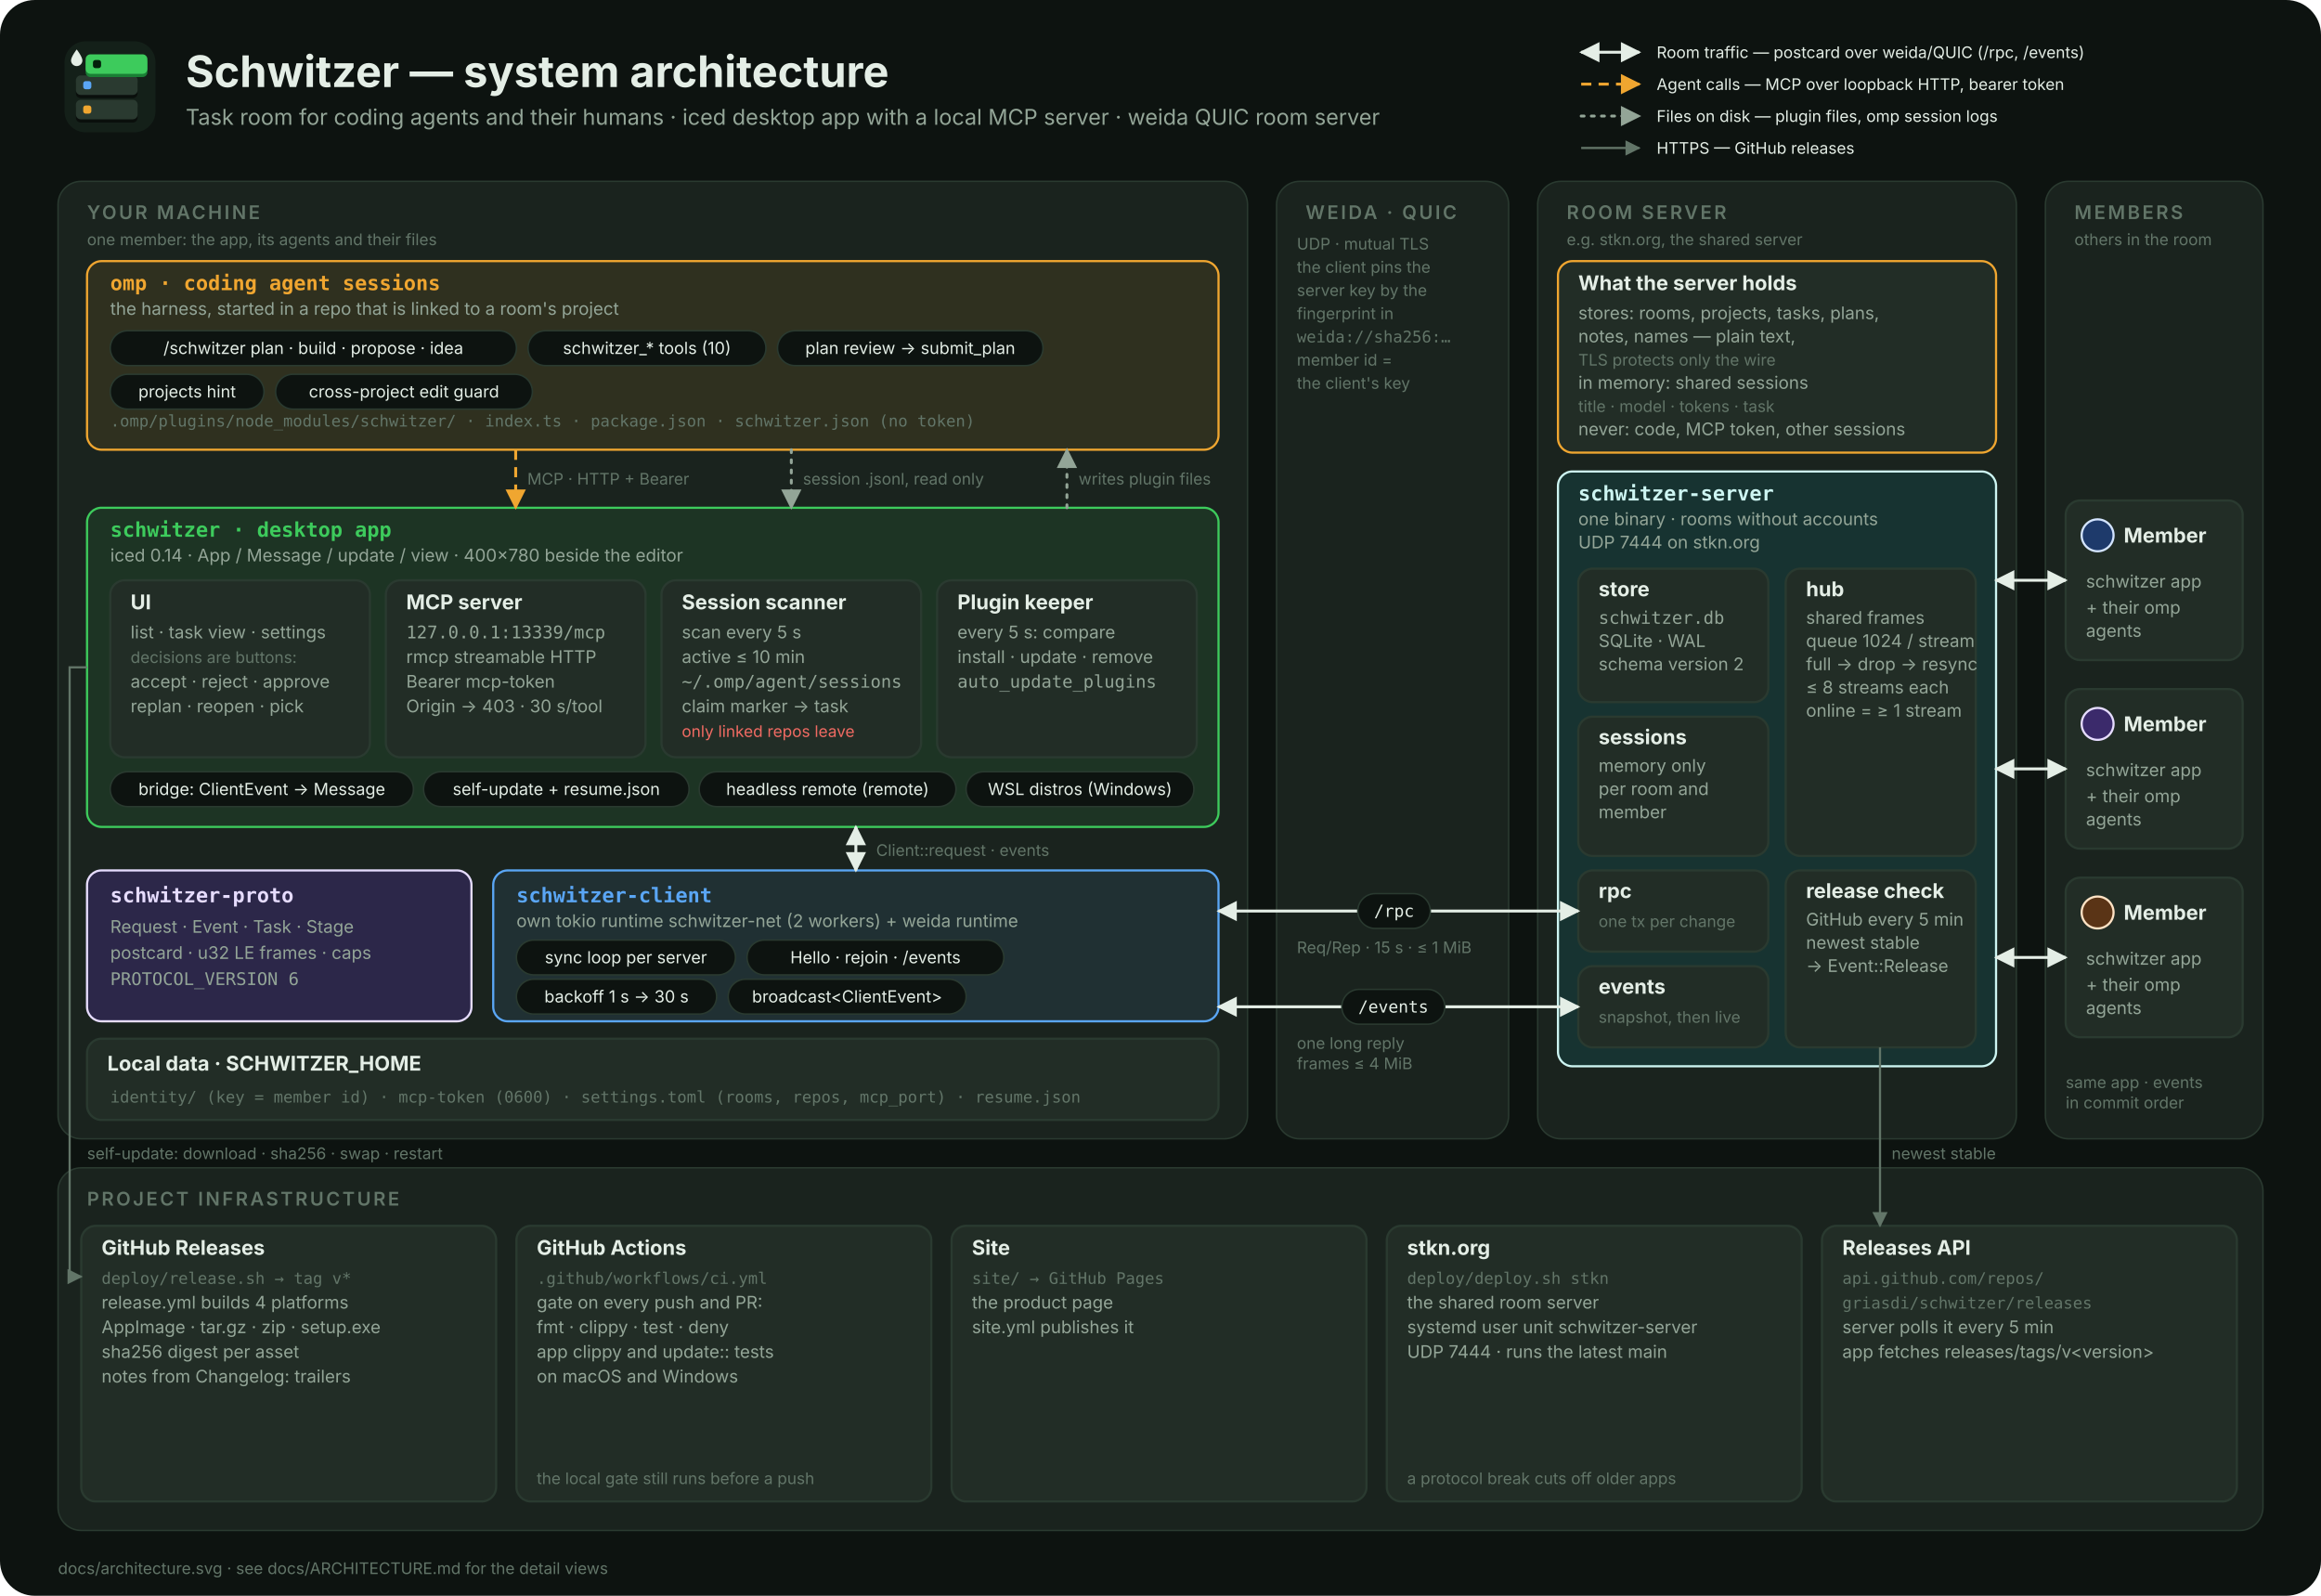
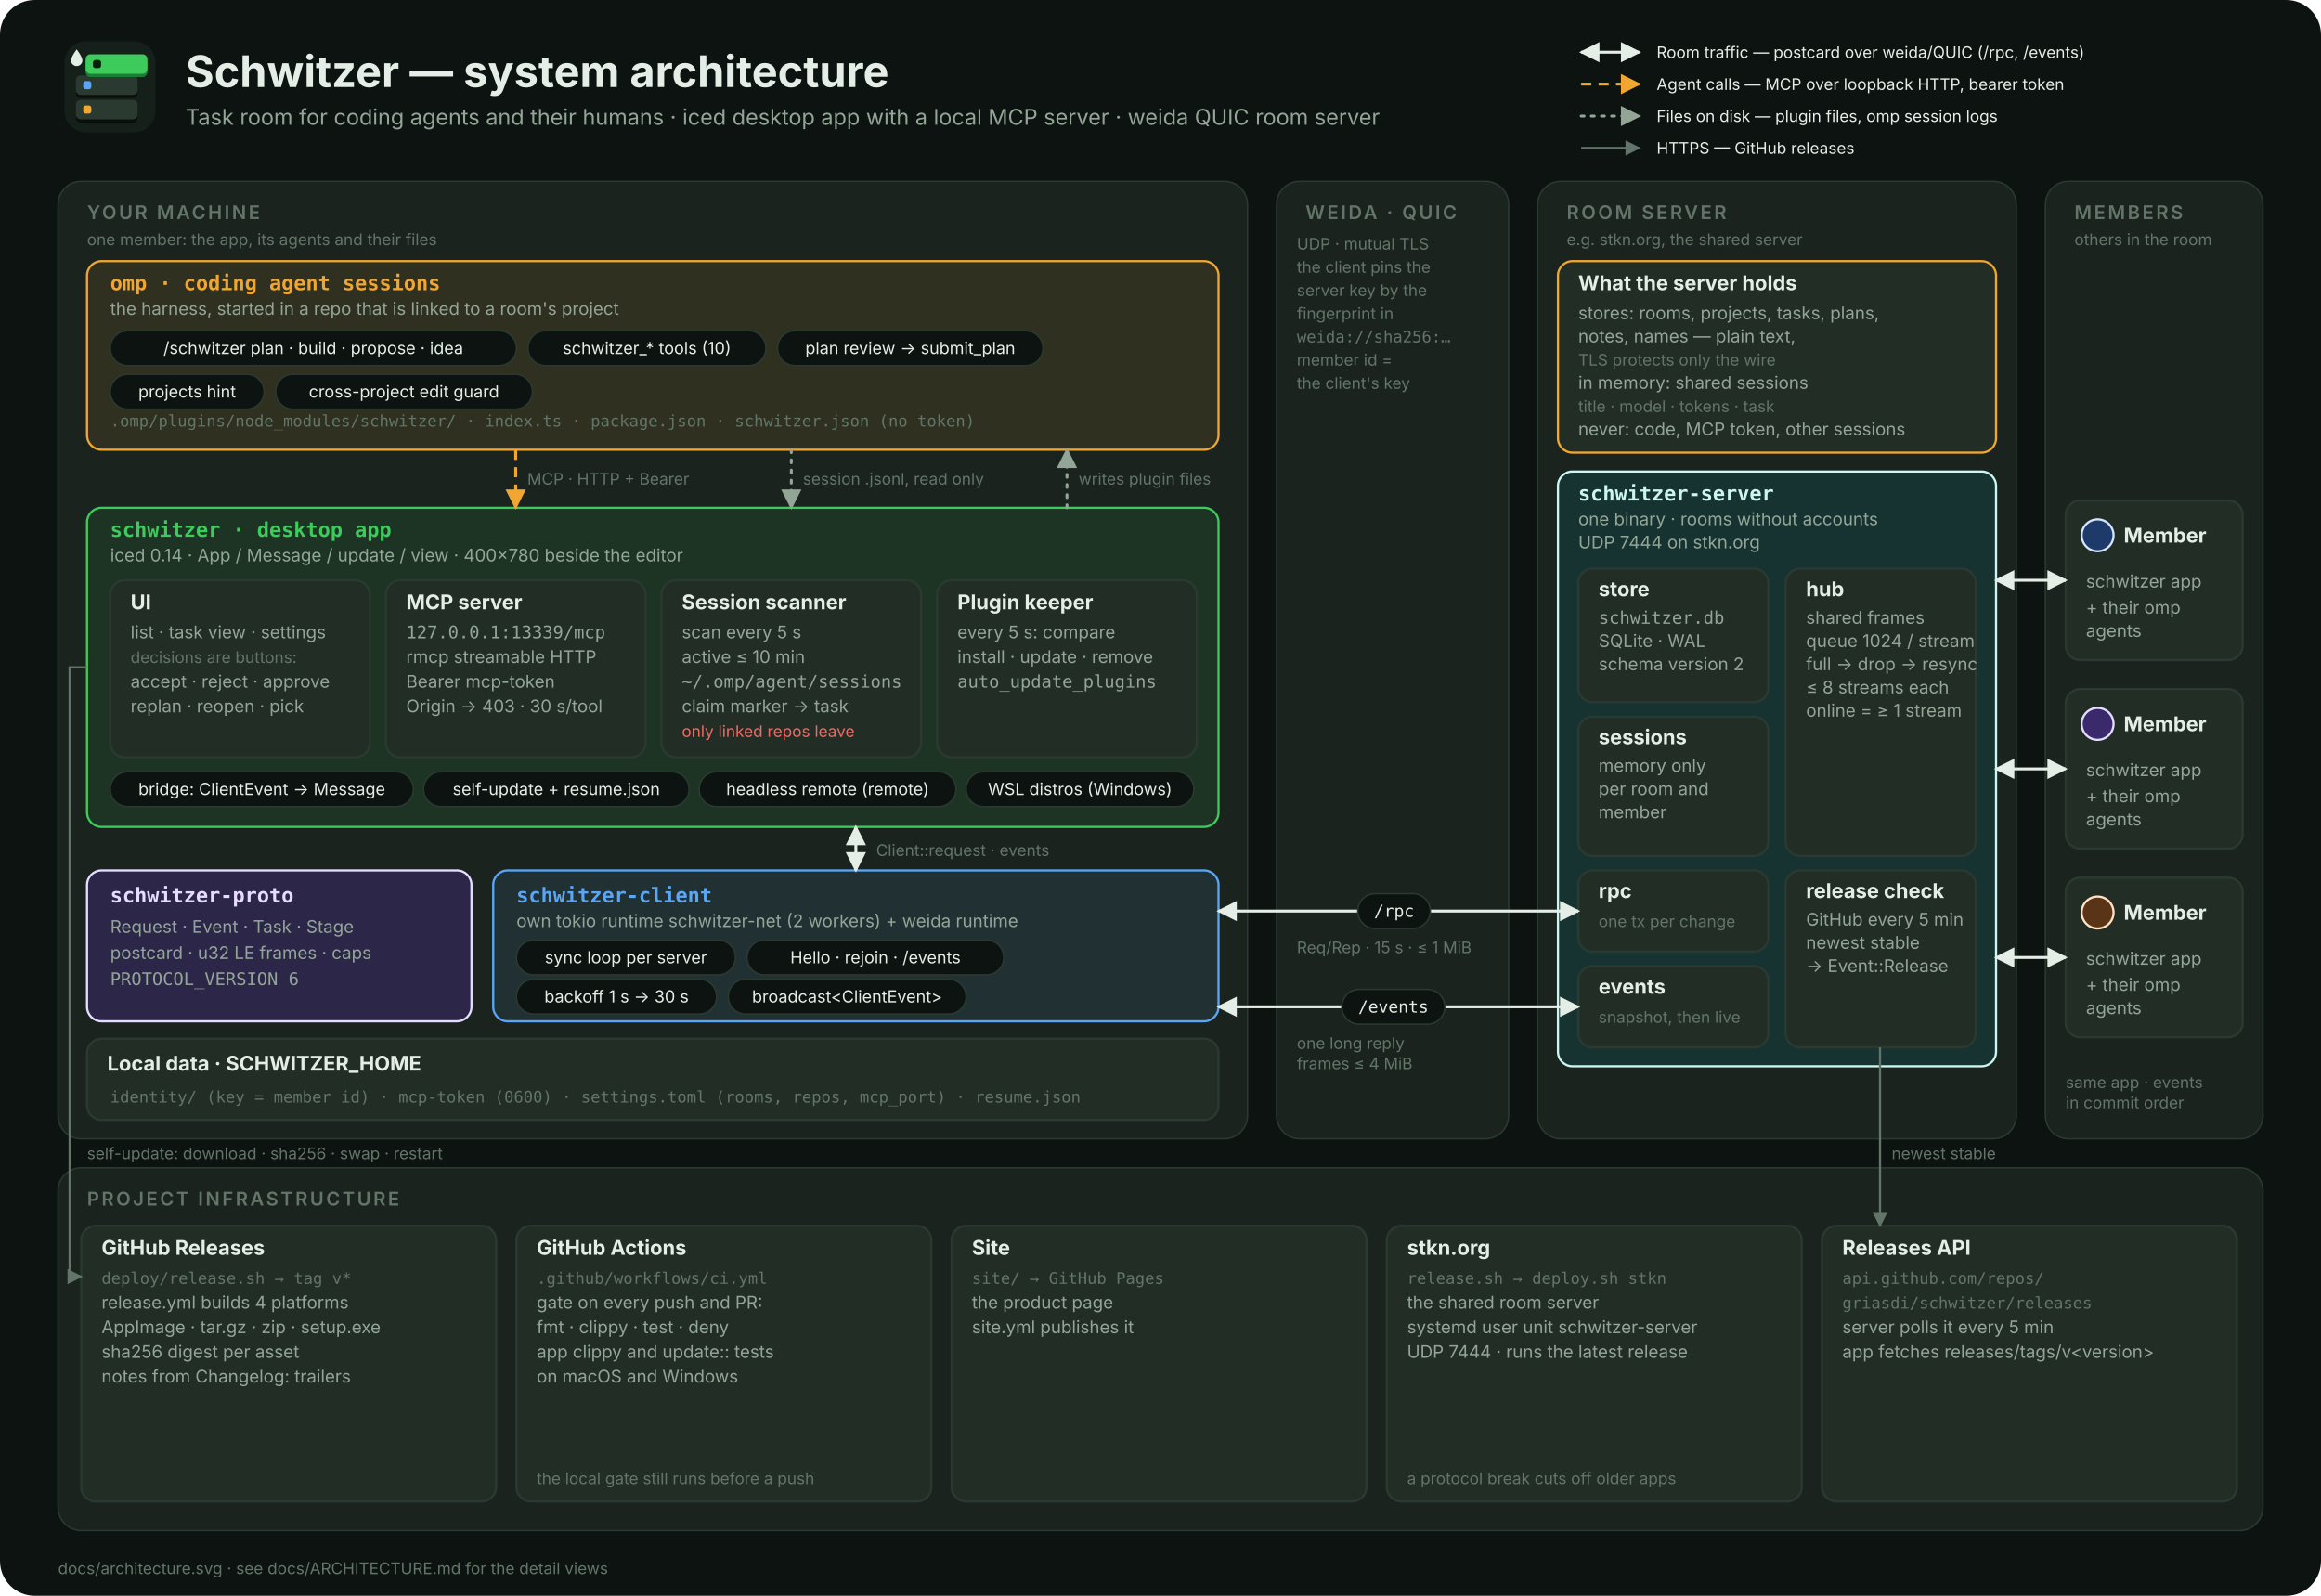
<svg xmlns="http://www.w3.org/2000/svg" width="1600" height="1100" viewBox="0 0 1600 1100" role="img" aria-labelledby="title desc">
  <defs>
    <style>
      text { font-family: Figtree, Inter, 'Segoe UI', 'Helvetica Neue', Arial, 'DejaVu Sans', sans-serif; }
      .title { font-size: 30px; font-weight: 700; fill: #e4eee6; }
      .sub { font-size: 15px; fill: #93a597; }
      .region { font-size: 13px; font-weight: 600; letter-spacing: 1.6px; fill: #627568; }
      .crate { font-family: 'JetBrains Mono', 'SFMono-Regular', Consolas, 'DejaVu Sans Mono', monospace; font-size: 14px; font-weight: 700; }
      .mono { font-family: 'JetBrains Mono', 'SFMono-Regular', Consolas, 'DejaVu Sans Mono', monospace; }
      .desc { font-size: 12px; fill: #93a597; }
      .chip { font-size: 11.5px; fill: #e4eee6; }
      .legend { font-size: 11px; fill: #e4eee6; }
      .small { font-size: 11px; fill: #627568; }
      .bold { font-weight: 700; }
      .head { font-size: 14px; font-weight: 700; fill: #e4eee6; }
      .mid { text-anchor: middle; }
      .end { text-anchor: end; }
      .app { fill: #3dcb5c; }
      .client { fill: #5aa6f5; }
      .proto { fill: #e6dcff; }
      .server { fill: #cdf5f2; }
      .agent { fill: #f0a630; }
      .danger { fill: #f06a62; }
    </style>
    <marker id="m-room" viewBox="0 0 10 10" refX="9" refY="5" markerWidth="7" markerHeight="7" orient="auto-start-reverse">
      <path d="M0 0 L10 5 L0 10 z" fill="#e4eee6" />
    </marker>
    <marker id="m-agent" viewBox="0 0 10 10" refX="9" refY="5" markerWidth="7" markerHeight="7" orient="auto-start-reverse">
      <path d="M0 0 L10 5 L0 10 z" fill="#f0a630" />
    </marker>
    <marker id="m-file" viewBox="0 0 10 10" refX="9" refY="5" markerWidth="7" markerHeight="7" orient="auto-start-reverse">
      <path d="M0 0 L10 5 L0 10 z" fill="#93a597" />
    </marker>
    <marker id="m-https" viewBox="0 0 10 10" refX="9" refY="5" markerWidth="7" markerHeight="7" orient="auto-start-reverse">
      <path d="M0 0 L10 5 L0 10 z" fill="#627568" />
    </marker>
  </defs>
  <rect width="1600" height="1100" rx="24" fill="#0d1310" />
  <g transform="translate(40 24) scale(0.56)">
    <rect x="8" y="8" width="112" height="112" rx="26" fill="#142019" />
    <rect x="22" y="84" width="76" height="24" rx="6" fill="#0a0f0c" />
    <rect x="22" y="80" width="76" height="24" rx="6" fill="#2a3a30" />
    <rect x="31" y="87" width="10" height="10" rx="3" fill="#f0a630" />
    <rect x="22" y="54" width="76" height="24" rx="6" fill="#0a0f0c" />
    <rect x="22" y="50" width="76" height="24" rx="6" fill="#2a3a30" />
    <rect x="31" y="57" width="10" height="10" rx="3" fill="#5aa6f5" />
    <rect x="34" y="28" width="76" height="24" rx="6" fill="#1a7f35" />
    <rect x="34" y="24" width="76" height="24" rx="6" fill="#3dcb5c" />
    <rect x="43" y="31" width="10" height="10" rx="3" fill="#03200b" />
    <path d="M23 18 C23 18 16 27 16 31.5 A7 7 0 0 0 30 31.5 C30 27 23 18 23 18 Z" fill="#e4eee6" />
  </g>
  <text x="128" y="60" class="title">Schwitzer — system architecture</text>
  <text x="128" y="86" class="sub">Task room for coding agents and their humans · iced desktop app with a local MCP server · weida QUIC room server</text>
  <path d="M1090 36 L1130 36" fill="none" stroke="#e4eee6" stroke-width="2" marker-end="url(#m-room)" marker-start="url(#m-room)" />
  <text x="1142" y="40" class="legend">Room traffic — postcard over weida/QUIC (/rpc, /events)</text>
  <path d="M1090 58 L1130 58" fill="none" stroke="#f0a630" stroke-width="2" stroke-dasharray="7 5" marker-end="url(#m-agent)" />
  <text x="1142" y="62" class="legend">Agent calls — MCP over loopback HTTP, bearer token</text>
  <path d="M1090 80 L1130 80" fill="none" stroke="#93a597" stroke-width="2" stroke-dasharray="2 5" stroke-linecap="round" marker-end="url(#m-file)" />
  <text x="1142" y="84" class="legend">Files on disk — plugin files, omp session logs</text>
  <path d="M1090 102 L1130 102" fill="none" stroke="#627568" stroke-width="1.5" marker-end="url(#m-https)" />
  <text x="1142" y="106" class="legend">HTTPS — GitHub releases</text>
  <rect x="40" y="125" width="820" height="660" rx="16" fill="#1a231e" stroke="#2a3a30" />
  <text x="60" y="151" class="region">YOUR MACHINE</text>
  <text x="60" y="169" class="small">one member: the app, its agents and their files</text>
  <rect x="60" y="180" width="780" height="130" rx="10" fill="#f0a630" stroke="#f0a630" stroke-width="1.5" fill-opacity="0.10" />
  <text x="76" y="200" class="crate agent">omp · coding agent sessions</text>
  <text x="76" y="217" class="desc">the harness, started in a repo that is linked to a room's project</text>
  <rect x="76" y="228" width="280" height="24" rx="12.0" fill="#0d1310" stroke="#2a3a30" />
  <text x="216.0" y="244.0" class="chip mid">/schwitzer plan · build · propose · idea</text>
  <rect x="364" y="228" width="164" height="24" rx="12.0" fill="#0d1310" stroke="#2a3a30" />
  <text x="446.0" y="244.0" class="chip mid">schwitzer_* tools (10)</text>
  <rect x="536" y="228" width="183" height="24" rx="12.0" fill="#0d1310" stroke="#2a3a30" />
  <text x="627.5" y="244.0" class="chip mid">plan review → submit_plan</text>
  <rect x="76" y="258" width="106" height="24" rx="12.0" fill="#0d1310" stroke="#2a3a30" />
  <text x="129.0" y="274.0" class="chip mid">projects hint</text>
  <rect x="190" y="258" width="177" height="24" rx="12.0" fill="#0d1310" stroke="#2a3a30" />
  <text x="278.5" y="274.0" class="chip mid">cross-project edit guard</text>
  <text x="76" y="294" class="small mono">.omp/plugins/node_modules/schwitzer/ · index.ts · package.json · schwitzer.json (no token)</text>
  <rect x="60" y="350" width="780" height="220" rx="10" fill="#3dcb5c" stroke="#3dcb5c" stroke-width="1.5" fill-opacity="0.10" />
  <text x="76" y="370" class="crate app">schwitzer · desktop app</text>
  <text x="76" y="387" class="desc">iced 0.14 · App / Message / update / view · 400×780 beside the editor</text>
  <rect x="76" y="400" width="179" height="122" rx="10" fill="#222d26" stroke="#2a3a30" stroke-width="1.5" />
  <text x="90" y="420" class="head">UI</text>
  <text x="90" y="440" class="desc">list · task view · settings</text>
  <text x="90" y="457" class="small">decisions are buttons:</text>
  <text x="90" y="474" class="desc">accept · reject · approve</text>
  <text x="90" y="491" class="desc">replan · reopen · pick</text>
  <rect x="266" y="400" width="179" height="122" rx="10" fill="#222d26" stroke="#2a3a30" stroke-width="1.5" />
  <text x="280" y="420" class="head">MCP server</text>
  <text x="280" y="440" class="desc mono">127.0.0.1:13339/mcp</text>
  <text x="280" y="457" class="desc">rmcp streamable HTTP</text>
  <text x="280" y="474" class="desc">Bearer mcp-token</text>
  <text x="280" y="491" class="desc">Origin → 403 · 30 s/tool</text>
  <rect x="456" y="400" width="179" height="122" rx="10" fill="#222d26" stroke="#2a3a30" stroke-width="1.5" />
  <text x="470" y="420" class="head">Session scanner</text>
  <text x="470" y="440" class="desc">scan every 5 s</text>
  <text x="470" y="457" class="desc">active ≤ 10 min</text>
  <text x="470" y="474" class="desc mono">~/.omp/agent/sessions</text>
  <text x="470" y="491" class="desc">claim marker → task</text>
  <text x="470" y="508" class="small danger">only linked repos leave</text>
  <rect x="646" y="400" width="179" height="122" rx="10" fill="#222d26" stroke="#2a3a30" stroke-width="1.5" />
  <text x="660" y="420" class="head">Plugin keeper</text>
  <text x="660" y="440" class="desc">every 5 s: compare</text>
  <text x="660" y="457" class="desc">install · update · remove</text>
  <text x="660" y="474" class="desc mono">auto_update_plugins</text>
  <rect x="76" y="532" width="209" height="24" rx="12.0" fill="#0d1310" stroke="#2a3a30" />
  <text x="180.5" y="548.0" class="chip mid">bridge: ClientEvent → Message</text>
  <rect x="292" y="532" width="183" height="24" rx="12.0" fill="#0d1310" stroke="#2a3a30" />
  <text x="383.5" y="548.0" class="chip mid">self-update + resume.json</text>
  <rect x="482" y="532" width="177" height="24" rx="12.0" fill="#0d1310" stroke="#2a3a30" />
  <text x="570.5" y="548.0" class="chip mid">headless remote (remote)</text>
  <rect x="666" y="532" width="157" height="24" rx="12.0" fill="#0d1310" stroke="#2a3a30" />
  <text x="744.5" y="548.0" class="chip mid">WSL distros (Windows)</text>
  <path d="M355.5 310 L355.5 350" fill="none" stroke="#f0a630" stroke-width="2" stroke-dasharray="7 5" marker-end="url(#m-agent)" />
  <text x="363.5" y="334" class="small">MCP · HTTP + Bearer</text>
  <path d="M545.5 310 L545.5 350" fill="none" stroke="#93a597" stroke-width="2" stroke-dasharray="2 5" stroke-linecap="round" marker-end="url(#m-file)" />
  <text x="553.5" y="334" class="small">session .jsonl, read only</text>
  <path d="M735.5 350 L735.5 310" fill="none" stroke="#93a597" stroke-width="2" stroke-dasharray="2 5" stroke-linecap="round" marker-end="url(#m-file)" />
  <text x="743.5" y="334" class="small">writes plugin files</text>
  <rect x="60" y="600" width="265" height="104" rx="10" fill="#3b2a6b" stroke="#e6dcff" stroke-width="1.5" fill-opacity="0.55" />
  <text x="76" y="622" class="crate proto">schwitzer-proto</text>
  <text x="76" y="643" class="desc">Request · Event · Task · Stage</text>
  <text x="76" y="661" class="desc">postcard · u32 LE frames · caps</text>
  <text x="76" y="679" class="desc mono">PROTOCOL_VERSION 6</text>
  <rect x="340" y="600" width="500" height="104" rx="10" fill="#5aa6f5" stroke="#5aa6f5" stroke-width="1.5" fill-opacity="0.10" />
  <text x="356" y="622" class="crate client">schwitzer-client</text>
  <text x="356" y="639" class="desc">own tokio runtime schwitzer-net (2 workers) + weida runtime</text>
  <rect x="356" y="648" width="151" height="24" rx="12.0" fill="#0d1310" stroke="#2a3a30" />
  <text x="431.5" y="664.0" class="chip mid">sync loop per server</text>
  <rect x="515" y="648" width="177" height="24" rx="12.0" fill="#0d1310" stroke="#2a3a30" />
  <text x="603.5" y="664.0" class="chip mid">Hello · rejoin · /events</text>
  <rect x="356" y="675" width="138" height="24" rx="12.0" fill="#0d1310" stroke="#2a3a30" />
  <text x="425.0" y="691.0" class="chip mid">backoff 1 s → 30 s</text>
  <rect x="502" y="675" width="164" height="24" rx="12.0" fill="#0d1310" stroke="#2a3a30" />
  <text x="584.0" y="691.0" class="chip mid">broadcast&lt;ClientEvent&gt;</text>
  <path d="M590 570 L590 600" fill="none" stroke="#e4eee6" stroke-width="2" marker-end="url(#m-room)" marker-start="url(#m-room)" />
  <text x="604" y="590" class="small">Client::request · events</text>
  <rect x="60" y="716" width="780" height="56" rx="10" fill="#222d26" stroke="#2a3a30" stroke-width="1.5" />
  <text x="74" y="738" class="head">Local data · SCHWITZER_HOME</text>
  <text x="76" y="760" class="small mono">identity/ (key = member id) · mcp-token (0600) · settings.toml (rooms, repos, mcp_port) · resume.json</text>
  <rect x="880" y="125" width="160" height="660" rx="16" fill="#1a231e" stroke="#2a3a30" />
  <text x="900" y="151" class="region">WEIDA · QUIC</text>
  <text x="894" y="172" class="small">UDP · mutual TLS</text>
  <text x="894" y="188" class="small">the client pins the</text>
  <text x="894" y="204" class="small">server key by the</text>
  <text x="894" y="220" class="small">fingerprint in</text>
  <text x="894" y="236" class="small mono">weida://sha256:…</text>
  <text x="894" y="252" class="small">member id =</text>
  <text x="894" y="268" class="small">the client's key</text>
  <rect x="1060" y="125" width="330" height="660" rx="16" fill="#1a231e" stroke="#2a3a30" />
  <text x="1080" y="151" class="region">ROOM SERVER</text>
  <text x="1080" y="169" class="small">e.g. stkn.org, the shared server</text>
  <rect x="1074" y="180" width="302" height="132" rx="10" fill="#222d26" stroke="#f0a630" stroke-width="1.5" />
  <text x="1088" y="200" class="head">What the server holds</text>
  <text x="1088" y="220" class="desc">stores: rooms, projects, tasks, plans,</text>
  <text x="1088" y="236" class="desc">notes, names — plain text,</text>
  <text x="1088" y="252" class="small">TLS protects only the wire</text>
  <text x="1088" y="268" class="desc">in memory: shared sessions</text>
  <text x="1088" y="284" class="small">title · model · tokens · task</text>
  <text x="1088" y="300" class="desc">never: code, MCP token, other sessions</text>
  <rect x="1074" y="325" width="302" height="410" rx="10" fill="#16494a" stroke="#cdf5f2" stroke-width="1.5" fill-opacity="0.45" />
  <text x="1088" y="345" class="crate server">schwitzer-server</text>
  <text x="1088" y="362" class="desc">one binary · rooms without accounts</text>
  <text x="1088" y="378" class="desc">UDP 7444 on stkn.org</text>
  <rect x="1088" y="392" width="131" height="92" rx="10" fill="#222d26" stroke="#2a3a30" stroke-width="1.5" />
  <text x="1102" y="411" class="head">store</text>
  <text x="1102" y="430" class="desc mono">schwitzer.db</text>
  <text x="1102" y="446" class="desc">SQLite · WAL</text>
  <text x="1102" y="462" class="desc">schema version 2</text>
  <rect x="1088" y="494" width="131" height="96" rx="10" fill="#222d26" stroke="#2a3a30" stroke-width="1.5" />
  <text x="1102" y="513" class="head">sessions</text>
  <text x="1102" y="532" class="desc">memory only</text>
  <text x="1102" y="548" class="desc">per room and</text>
  <text x="1102" y="564" class="desc">member</text>
  <rect x="1088" y="600" width="131" height="56" rx="10" fill="#222d26" stroke="#2a3a30" stroke-width="1.5" />
  <text x="1102" y="619" class="head">rpc</text>
  <text x="1102" y="639" class="small">one tx per change</text>
  <rect x="1088" y="666" width="131" height="56" rx="10" fill="#222d26" stroke="#2a3a30" stroke-width="1.5" />
  <text x="1102" y="685" class="head">events</text>
  <text x="1102" y="705" class="small">snapshot, then live</text>
  <rect x="1231" y="392" width="131" height="198" rx="10" fill="#222d26" stroke="#2a3a30" stroke-width="1.5" />
  <text x="1245" y="411" class="head">hub</text>
  <text x="1245" y="430" class="desc">shared frames</text>
  <text x="1245" y="446" class="desc">queue 1024 / stream</text>
  <text x="1245" y="462" class="desc">full → drop → resync</text>
  <text x="1245" y="478" class="desc">≤ 8 streams each</text>
  <text x="1245" y="494" class="desc">online = ≥ 1 stream</text>
  <rect x="1231" y="600" width="131" height="122" rx="10" fill="#222d26" stroke="#2a3a30" stroke-width="1.5" />
  <text x="1245" y="619" class="head">release check</text>
  <text x="1245" y="638" class="desc">GitHub every 5 min</text>
  <text x="1245" y="654" class="desc">newest stable</text>
  <text x="1245" y="670" class="desc">→ Event::Release</text>
  <path d="M840 628 L1088 628" fill="none" stroke="#e4eee6" stroke-width="2" marker-end="url(#m-room)" marker-start="url(#m-room)" />
  <path d="M840 694 L1088 694" fill="none" stroke="#e4eee6" stroke-width="2" marker-end="url(#m-room)" marker-start="url(#m-room)" />
  <rect x="936" y="616" width="50" height="24" rx="12.0" fill="#0d1310" stroke="#2a3a30" />
  <text x="961.0" y="632.0" class="chip mono mid">/rpc</text>
  <text x="894" y="657" class="small">Req/Rep · 15 s · ≤ 1 MiB</text>
  <rect x="925" y="682" width="71" height="24" rx="12.0" fill="#0d1310" stroke="#2a3a30" />
  <text x="960.5" y="698.0" class="chip mono mid">/events</text>
  <text x="894" y="723" class="small">one long reply</text>
  <text x="894" y="737" class="small">frames ≤ 4 MiB</text>
  <rect x="1410" y="125" width="150" height="660" rx="16" fill="#1a231e" stroke="#2a3a30" />
  <text x="1430" y="151" class="region">MEMBERS</text>
  <text x="1430" y="169" class="small">others in the room</text>
  <rect x="1424" y="345" width="122" height="110" rx="10" fill="#222d26" stroke="#2a3a30" stroke-width="1.5" />
  <circle cx="1446" cy="369" r="11" fill="#1e3a6b" stroke="#d3e4ff" stroke-width="1.5" />
  <text x="1464" y="374" class="head">Member</text>
  <text x="1438" y="405" class="desc">schwitzer app</text>
  <text x="1438" y="423" class="desc">+ their omp</text>
  <text x="1438" y="439" class="desc">agents</text>
  <path d="M1376 400 L1424 400" fill="none" stroke="#e4eee6" stroke-width="2" marker-end="url(#m-room)" marker-start="url(#m-room)" />
  <rect x="1424" y="475" width="122" height="110" rx="10" fill="#222d26" stroke="#2a3a30" stroke-width="1.5" />
  <circle cx="1446" cy="499" r="11" fill="#3b2a6b" stroke="#e6dcff" stroke-width="1.5" />
  <text x="1464" y="504" class="head">Member</text>
  <text x="1438" y="535" class="desc">schwitzer app</text>
  <text x="1438" y="553" class="desc">+ their omp</text>
  <text x="1438" y="569" class="desc">agents</text>
  <path d="M1376 530 L1424 530" fill="none" stroke="#e4eee6" stroke-width="2" marker-end="url(#m-room)" marker-start="url(#m-room)" />
  <rect x="1424" y="605" width="122" height="110" rx="10" fill="#222d26" stroke="#2a3a30" stroke-width="1.5" />
  <circle cx="1446" cy="629" r="11" fill="#5a3416" stroke="#ffe2c4" stroke-width="1.5" />
  <text x="1464" y="634" class="head">Member</text>
  <text x="1438" y="665" class="desc">schwitzer app</text>
  <text x="1438" y="683" class="desc">+ their omp</text>
  <text x="1438" y="699" class="desc">agents</text>
  <path d="M1376 660 L1424 660" fill="none" stroke="#e4eee6" stroke-width="2" marker-end="url(#m-room)" marker-start="url(#m-room)" />
  <text x="1424" y="750" class="small">same app · events</text>
  <text x="1424" y="764" class="small">in commit order</text>
  <rect x="40" y="805" width="1520" height="250" rx="16" fill="#1a231e" stroke="#2a3a30" />
  <text x="60" y="831" class="region">PROJECT INFRASTRUCTURE</text>
  <rect x="56" y="845" width="286" height="190" rx="10" fill="#222d26" stroke="#2a3a30" stroke-width="1.5" />
  <text x="70" y="865" class="head">GitHub Releases</text>
  <text x="70" y="885" class="small mono">deploy/release.sh → tag v*</text>
  <text x="70" y="902" class="desc">release.yml builds 4 platforms</text>
  <text x="70" y="919" class="desc">AppImage · tar.gz · zip · setup.exe</text>
  <text x="70" y="936" class="desc">sha256 digest per asset</text>
  <text x="70" y="953" class="desc">notes from Changelog: trailers</text>
  <rect x="356" y="845" width="286" height="190" rx="10" fill="#222d26" stroke="#2a3a30" stroke-width="1.5" />
  <text x="370" y="865" class="head">GitHub Actions</text>
  <text x="370" y="885" class="small mono">.github/workflows/ci.yml</text>
  <text x="370" y="902" class="desc">gate on every push and PR:</text>
  <text x="370" y="919" class="desc">fmt · clippy · test · deny</text>
  <text x="370" y="936" class="desc">app clippy and update:: tests</text>
  <text x="370" y="953" class="desc">on macOS and Windows</text>
  <text x="370" y="1023" class="small">the local gate still runs before a push</text>
  <rect x="656" y="845" width="286" height="190" rx="10" fill="#222d26" stroke="#2a3a30" stroke-width="1.5" />
  <text x="670" y="865" class="head">Site</text>
  <text x="670" y="885" class="small mono">site/ → GitHub Pages</text>
  <text x="670" y="902" class="desc">the product page</text>
  <text x="670" y="919" class="desc">site.yml publishes it</text>
  <rect x="956" y="845" width="286" height="190" rx="10" fill="#222d26" stroke="#2a3a30" stroke-width="1.5" />
  <text x="970" y="865" class="head">stkn.org</text>
-   <text x="970" y="885" class="small mono">deploy/deploy.sh stkn</text>
+   <text x="970" y="885" class="small mono">release.sh → deploy.sh stkn</text>
  <text x="970" y="902" class="desc">the shared room server</text>
  <text x="970" y="919" class="desc">systemd user unit schwitzer-server</text>
-   <text x="970" y="936" class="desc">UDP 7444 · runs the latest main</text>
+   <text x="970" y="936" class="desc">UDP 7444 · runs the latest release</text>
  <text x="970" y="1023" class="small">a protocol break cuts off older apps</text>
  <rect x="1256" y="845" width="286" height="190" rx="10" fill="#222d26" stroke="#2a3a30" stroke-width="1.5" />
  <text x="1270" y="865" class="head">Releases API</text>
  <text x="1270" y="885" class="small mono">api.github.com/repos/</text>
  <text x="1270" y="902" class="small mono">griasdi/schwitzer/releases</text>
  <text x="1270" y="919" class="desc">server polls it every 5 min</text>
  <text x="1270" y="936" class="desc">app fetches releases/tags/v&lt;version&gt;</text>
  <path d="M60 460 L48 460 L48 880 L56 880" fill="none" stroke="#627568" stroke-width="1.5" marker-end="url(#m-https)" />
  <text x="60" y="799" class="small">self-update: download · sha256 · swap · restart</text>
  <path d="M1296 722 L1296 845" fill="none" stroke="#627568" stroke-width="1.5" marker-end="url(#m-https)" />
  <text x="1304" y="799" class="small">newest stable</text>
  <text x="40" y="1085" class="small">docs/architecture.svg · see docs/ARCHITECTURE.md for the detail views</text>
</svg>
